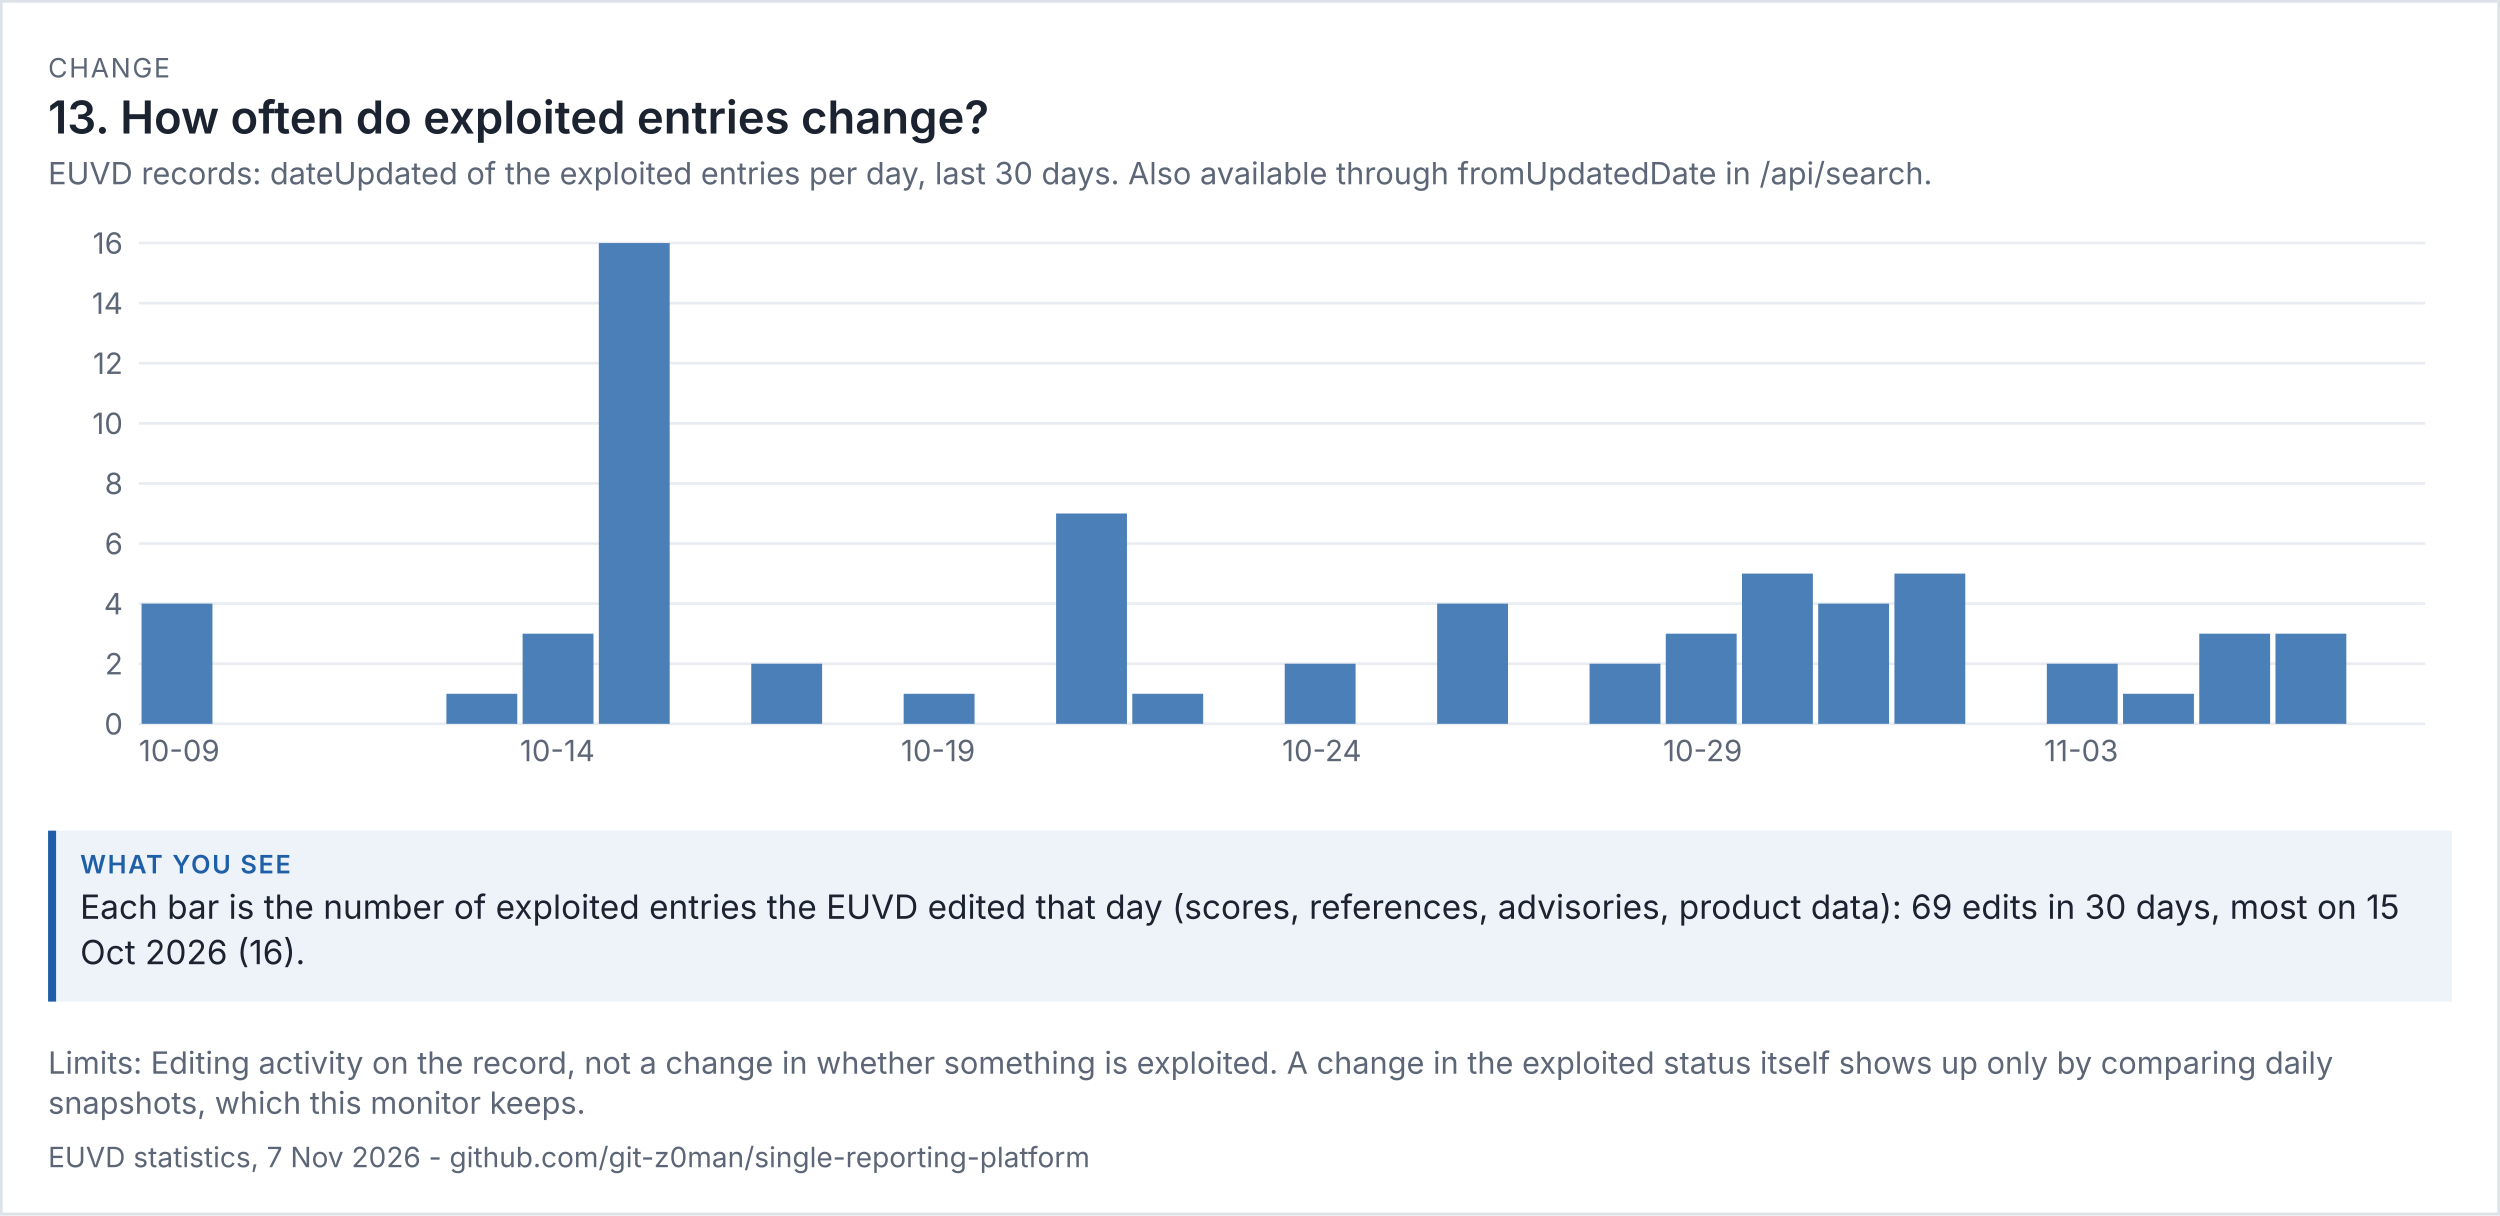
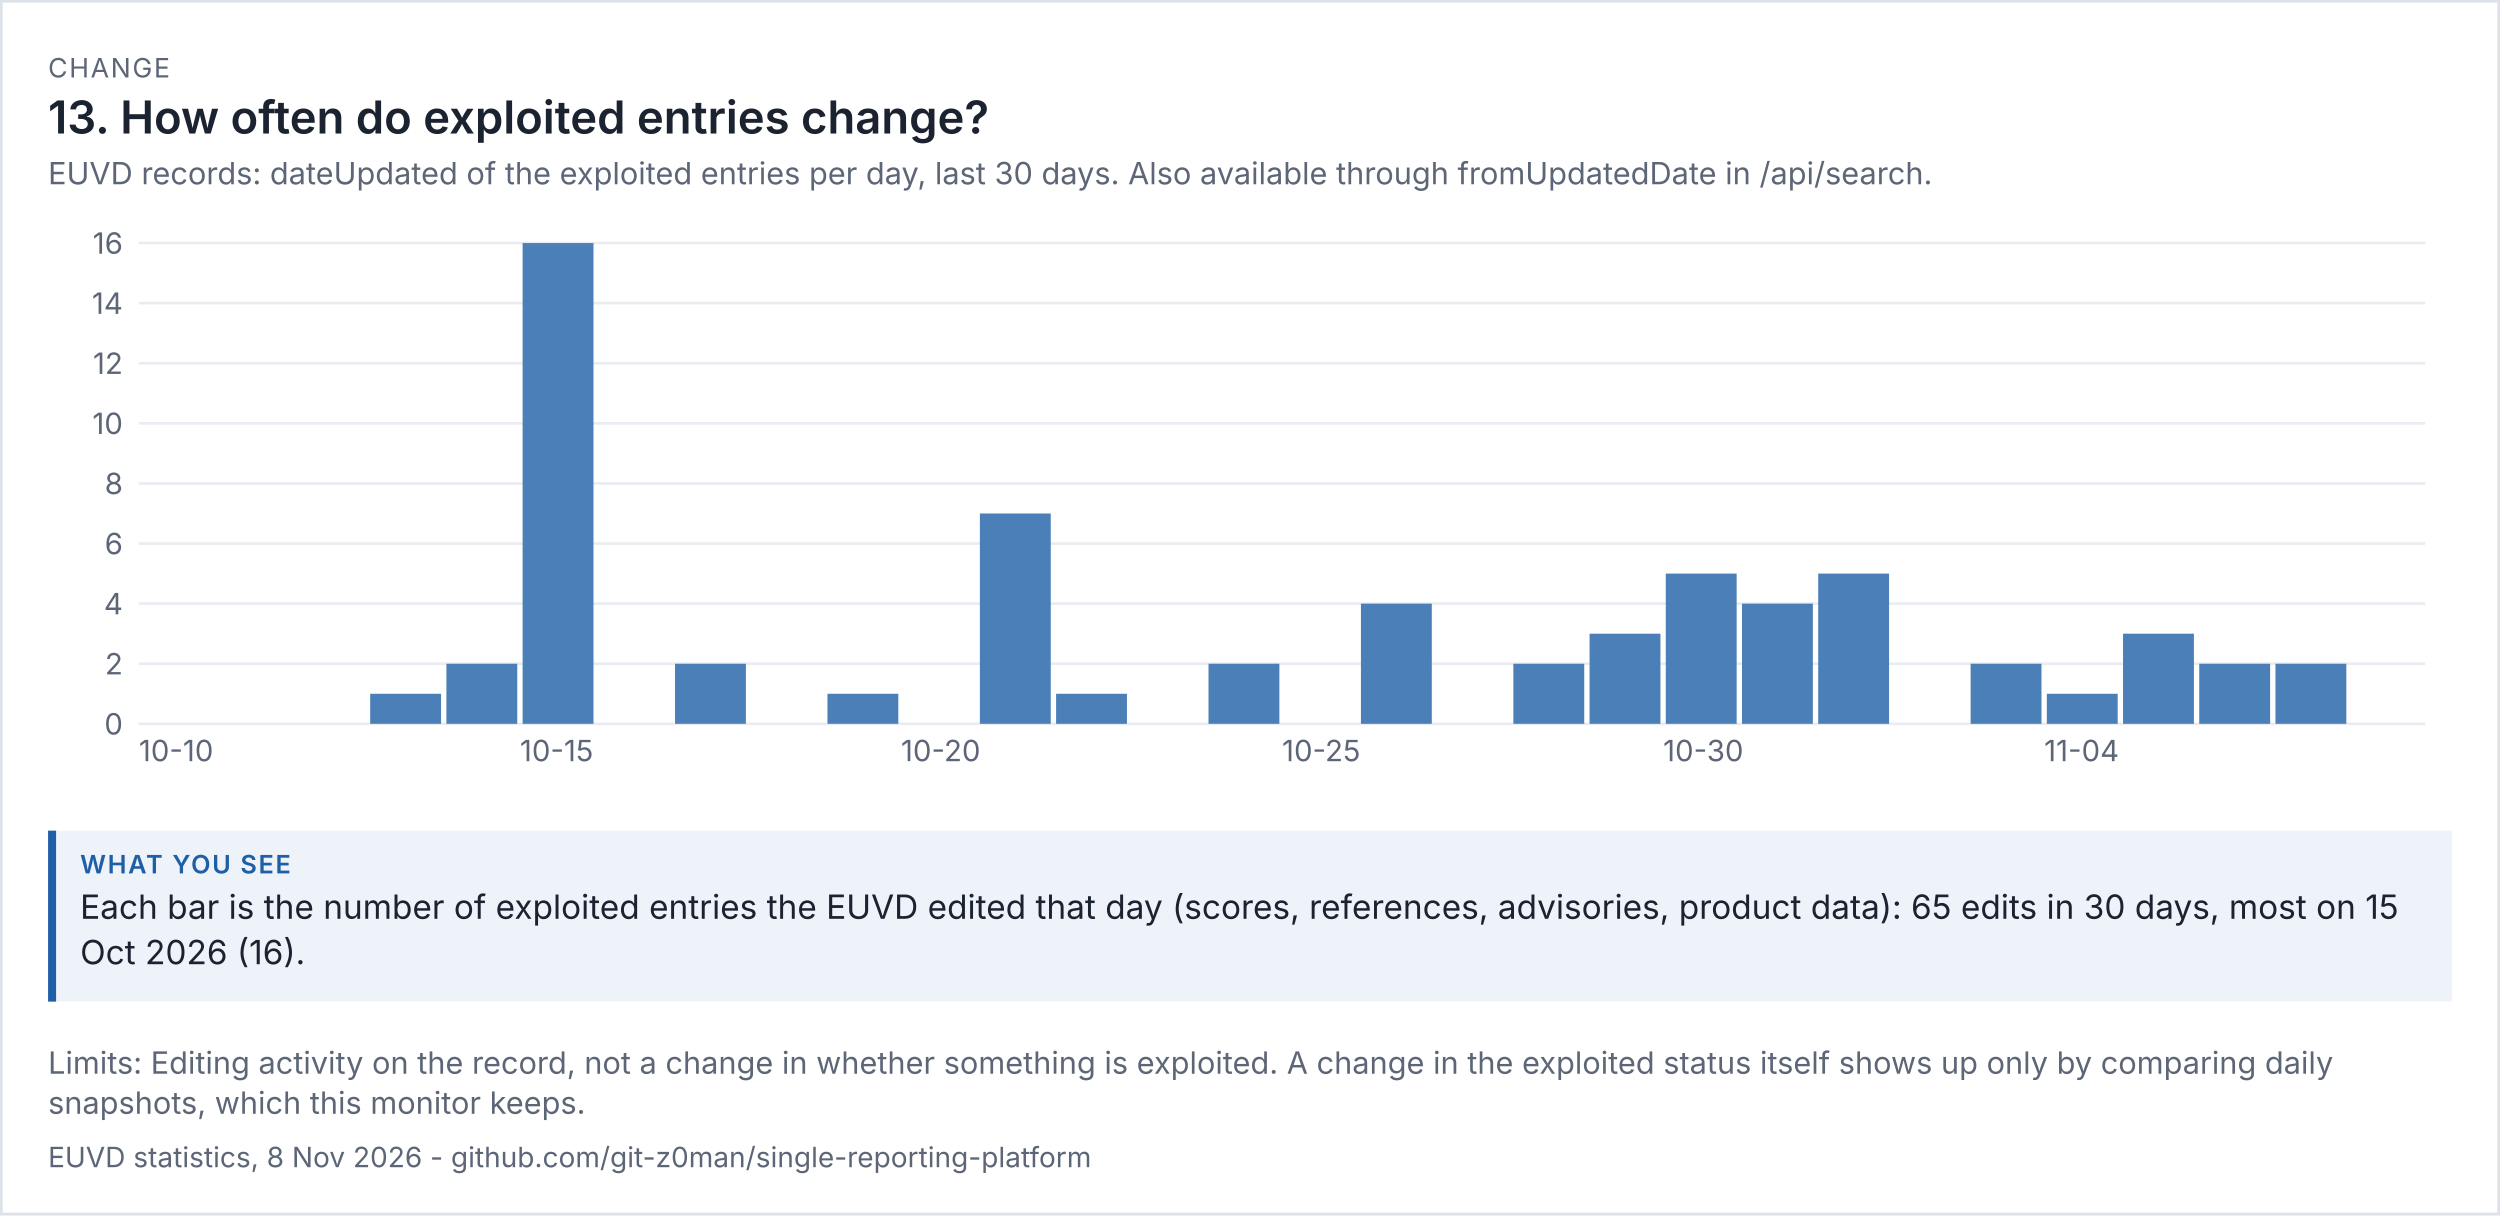
<svg xmlns="http://www.w3.org/2000/svg" viewBox="0 0 936 455" width="936" height="455" font-family="system-ui,-apple-system,'Segoe UI',sans-serif">
  <rect width="100%" height="100%" fill="#ffffff" />
  <rect x="0.5" y="0.5" width="935" height="454" fill="none" stroke="#dde1e8" />
  <text x="18" y="29" font-size="10" letter-spacing="0.6" fill="#5d6677">CHANGE</text>
  <text x="18" y="50" font-size="17" fill="#1b2230" font-weight="600">13. How often do exploited entries change?</text>
  <text x="18" y="69" font-size="11.5" fill="#5d6677">EUVD records: dateUpdated of the exploited entries per day, last 30 days. Also available through fromUpdatedDate in /api/search.</text>
  <g transform="translate(18,79) scale(1)" font-size="11">
    <svg viewBox="0 0 900 220" role="img" width="900" height="220">
      <g>
        <line x1="34" x2="890" y1="192" y2="192" stroke="rgb(233, 236, 241)" />
        <text x="28" y="196" text-anchor="end" fill="rgb(93, 102, 119)">0</text>
        <line x1="34" x2="890" y1="169.5" y2="169.5" stroke="rgb(233, 236, 241)" />
        <text x="28" y="173.5" text-anchor="end" fill="rgb(93, 102, 119)">2</text>
        <line x1="34" x2="890" y1="147" y2="147" stroke="rgb(233, 236, 241)" />
        <text x="28" y="151" text-anchor="end" fill="rgb(93, 102, 119)">4</text>
        <line x1="34" x2="890" y1="124.5" y2="124.5" stroke="rgb(233, 236, 241)" />
        <text x="28" y="128.5" text-anchor="end" fill="rgb(93, 102, 119)">6</text>
        <line x1="34" x2="890" y1="102" y2="102" stroke="rgb(233, 236, 241)" />
        <text x="28" y="106" text-anchor="end" fill="rgb(93, 102, 119)">8</text>
        <line x1="34" x2="890" y1="79.5" y2="79.5" stroke="rgb(233, 236, 241)" />
        <text x="28" y="83.5" text-anchor="end" fill="rgb(93, 102, 119)">10</text>
        <line x1="34" x2="890" y1="57" y2="57" stroke="rgb(233, 236, 241)" />
        <text x="28" y="61" text-anchor="end" fill="rgb(93, 102, 119)">12</text>
        <line x1="34" x2="890" y1="34.5" y2="34.5" stroke="rgb(233, 236, 241)" />
        <text x="28" y="38.5" text-anchor="end" fill="rgb(93, 102, 119)">14</text>
        <line x1="34" x2="890" y1="12" y2="12" stroke="rgb(233, 236, 241)" />
        <text x="28" y="16" text-anchor="end" fill="rgb(93, 102, 119)">16</text>
-         <rect x="35" y="147" width="26.533" height="45" fill="rgb(75, 127, 184)" />
-         <text x="34" y="206" fill="rgb(93, 102, 119)">10-09</text>
-         <rect x="149.133" y="180.75" width="26.533" height="11.25" fill="rgb(75, 127, 184)" />
-         <rect x="177.667" y="158.25" width="26.533" height="33.75" fill="rgb(75, 127, 184)" />
-         <text x="176.667" y="206" fill="rgb(93, 102, 119)">10-14</text>
-         <rect x="206.2" y="12" width="26.533" height="180" fill="rgb(75, 127, 184)" />
-         <rect x="263.267" y="169.5" width="26.533" height="22.5" fill="rgb(75, 127, 184)" />
-         <rect x="320.333" y="180.75" width="26.533" height="11.25" fill="rgb(75, 127, 184)" />
-         <text x="319.333" y="206" fill="rgb(93, 102, 119)">10-19</text>
-         <rect x="377.4" y="113.25" width="26.533" height="78.75" fill="rgb(75, 127, 184)" />
-         <rect x="405.933" y="180.75" width="26.533" height="11.25" fill="rgb(75, 127, 184)" />
-         <rect x="463" y="169.5" width="26.533" height="22.5" fill="rgb(75, 127, 184)" />
-         <text x="462" y="206" fill="rgb(93, 102, 119)">10-24</text>
-         <rect x="520.067" y="147" width="26.533" height="45" fill="rgb(75, 127, 184)" />
-         <rect x="577.133" y="169.5" width="26.533" height="22.5" fill="rgb(75, 127, 184)" />
-         <rect x="605.667" y="158.25" width="26.533" height="33.75" fill="rgb(75, 127, 184)" />
-         <text x="604.667" y="206" fill="rgb(93, 102, 119)">10-29</text>
-         <rect x="634.2" y="135.75" width="26.533" height="56.25" fill="rgb(75, 127, 184)" />
-         <rect x="662.733" y="147" width="26.533" height="45" fill="rgb(75, 127, 184)" />
-         <rect x="691.267" y="135.75" width="26.533" height="56.25" fill="rgb(75, 127, 184)" />
-         <rect x="748.333" y="169.5" width="26.533" height="22.5" fill="rgb(75, 127, 184)" />
-         <text x="747.333" y="206" fill="rgb(93, 102, 119)">11-03</text>
-         <rect x="776.867" y="180.75" width="26.533" height="11.25" fill="rgb(75, 127, 184)" />
-         <rect x="805.4" y="158.25" width="26.533" height="33.75" fill="rgb(75, 127, 184)" />
-         <rect x="833.933" y="158.25" width="26.533" height="33.75" fill="rgb(75, 127, 184)" />
+         <text x="34" y="206" fill="rgb(93, 102, 119)">10-10</text>
+         <rect x="120.6" y="180.75" width="26.533" height="11.25" fill="rgb(75, 127, 184)" />
+         <rect x="149.133" y="169.5" width="26.533" height="22.5" fill="rgb(75, 127, 184)" />
+         <rect x="177.667" y="12" width="26.533" height="180" fill="rgb(75, 127, 184)" />
+         <text x="176.667" y="206" fill="rgb(93, 102, 119)">10-15</text>
+         <rect x="234.733" y="169.5" width="26.533" height="22.5" fill="rgb(75, 127, 184)" />
+         <rect x="291.8" y="180.75" width="26.533" height="11.25" fill="rgb(75, 127, 184)" />
+         <text x="319.333" y="206" fill="rgb(93, 102, 119)">10-20</text>
+         <rect x="348.867" y="113.25" width="26.533" height="78.75" fill="rgb(75, 127, 184)" />
+         <rect x="377.4" y="180.75" width="26.533" height="11.25" fill="rgb(75, 127, 184)" />
+         <rect x="434.467" y="169.5" width="26.533" height="22.5" fill="rgb(75, 127, 184)" />
+         <text x="462" y="206" fill="rgb(93, 102, 119)">10-25</text>
+         <rect x="491.533" y="147" width="26.533" height="45" fill="rgb(75, 127, 184)" />
+         <rect x="548.6" y="169.5" width="26.533" height="22.5" fill="rgb(75, 127, 184)" />
+         <rect x="577.133" y="158.25" width="26.533" height="33.75" fill="rgb(75, 127, 184)" />
+         <rect x="605.667" y="135.75" width="26.533" height="56.25" fill="rgb(75, 127, 184)" />
+         <text x="604.667" y="206" fill="rgb(93, 102, 119)">10-30</text>
+         <rect x="634.2" y="147" width="26.533" height="45" fill="rgb(75, 127, 184)" />
+         <rect x="662.733" y="135.75" width="26.533" height="56.25" fill="rgb(75, 127, 184)" />
+         <rect x="719.8" y="169.5" width="26.533" height="22.5" fill="rgb(75, 127, 184)" />
+         <rect x="748.333" y="180.75" width="26.533" height="11.25" fill="rgb(75, 127, 184)" />
+         <text x="747.333" y="206" fill="rgb(93, 102, 119)">11-04</text>
+         <rect x="776.867" y="158.25" width="26.533" height="33.75" fill="rgb(75, 127, 184)" />
+         <rect x="805.4" y="169.5" width="26.533" height="22.5" fill="rgb(75, 127, 184)" />
+         <rect x="833.933" y="169.5" width="26.533" height="22.5" fill="rgb(75, 127, 184)" />
      </g>
    </svg>
  </g>
  <rect x="18" y="311" width="900" height="64" fill="#eef3fa" />
  <rect x="18" y="311" width="3" height="64" fill="#1f5fa8" />
  <text x="30" y="327" font-size="9.5" letter-spacing="0.6" font-weight="600" fill="#1f5fa8">WHAT YOU SEE</text>
-   <text x="30" y="344" font-size="12.5" fill="#1b2230">Each bar is the number of exploited entries the EUVD edited that day (scores, references, advisories, product data): 69 edits in 30 days, most on 15</text>
+   <text x="30" y="344" font-size="12.5" fill="#1b2230">Each bar is the number of exploited entries the EUVD edited that day (scores, references, advisories, product data): 65 edits in 30 days, most on 15</text>
  <text x="30" y="361" font-size="12.5" fill="#1b2230">Oct 2026 (16).</text>
  <text x="18" y="402" font-size="11.5" fill="#5d6677">Limits: Editing activity on the record, not a change in whether something is exploited. A change in the exploited status itself shows up only by comparing daily</text>
  <text x="18" y="417" font-size="11.5" fill="#5d6677">snapshots, which this monitor keeps.</text>
-   <text x="18" y="437" font-size="10.5" fill="#5d6677">EUVD statistics, 7 Nov 2026 - github.com/git-z0man/single-reporting-platform</text>
+   <text x="18" y="437" font-size="10.5" fill="#5d6677">EUVD statistics, 8 Nov 2026 - github.com/git-z0man/single-reporting-platform</text>
</svg>
